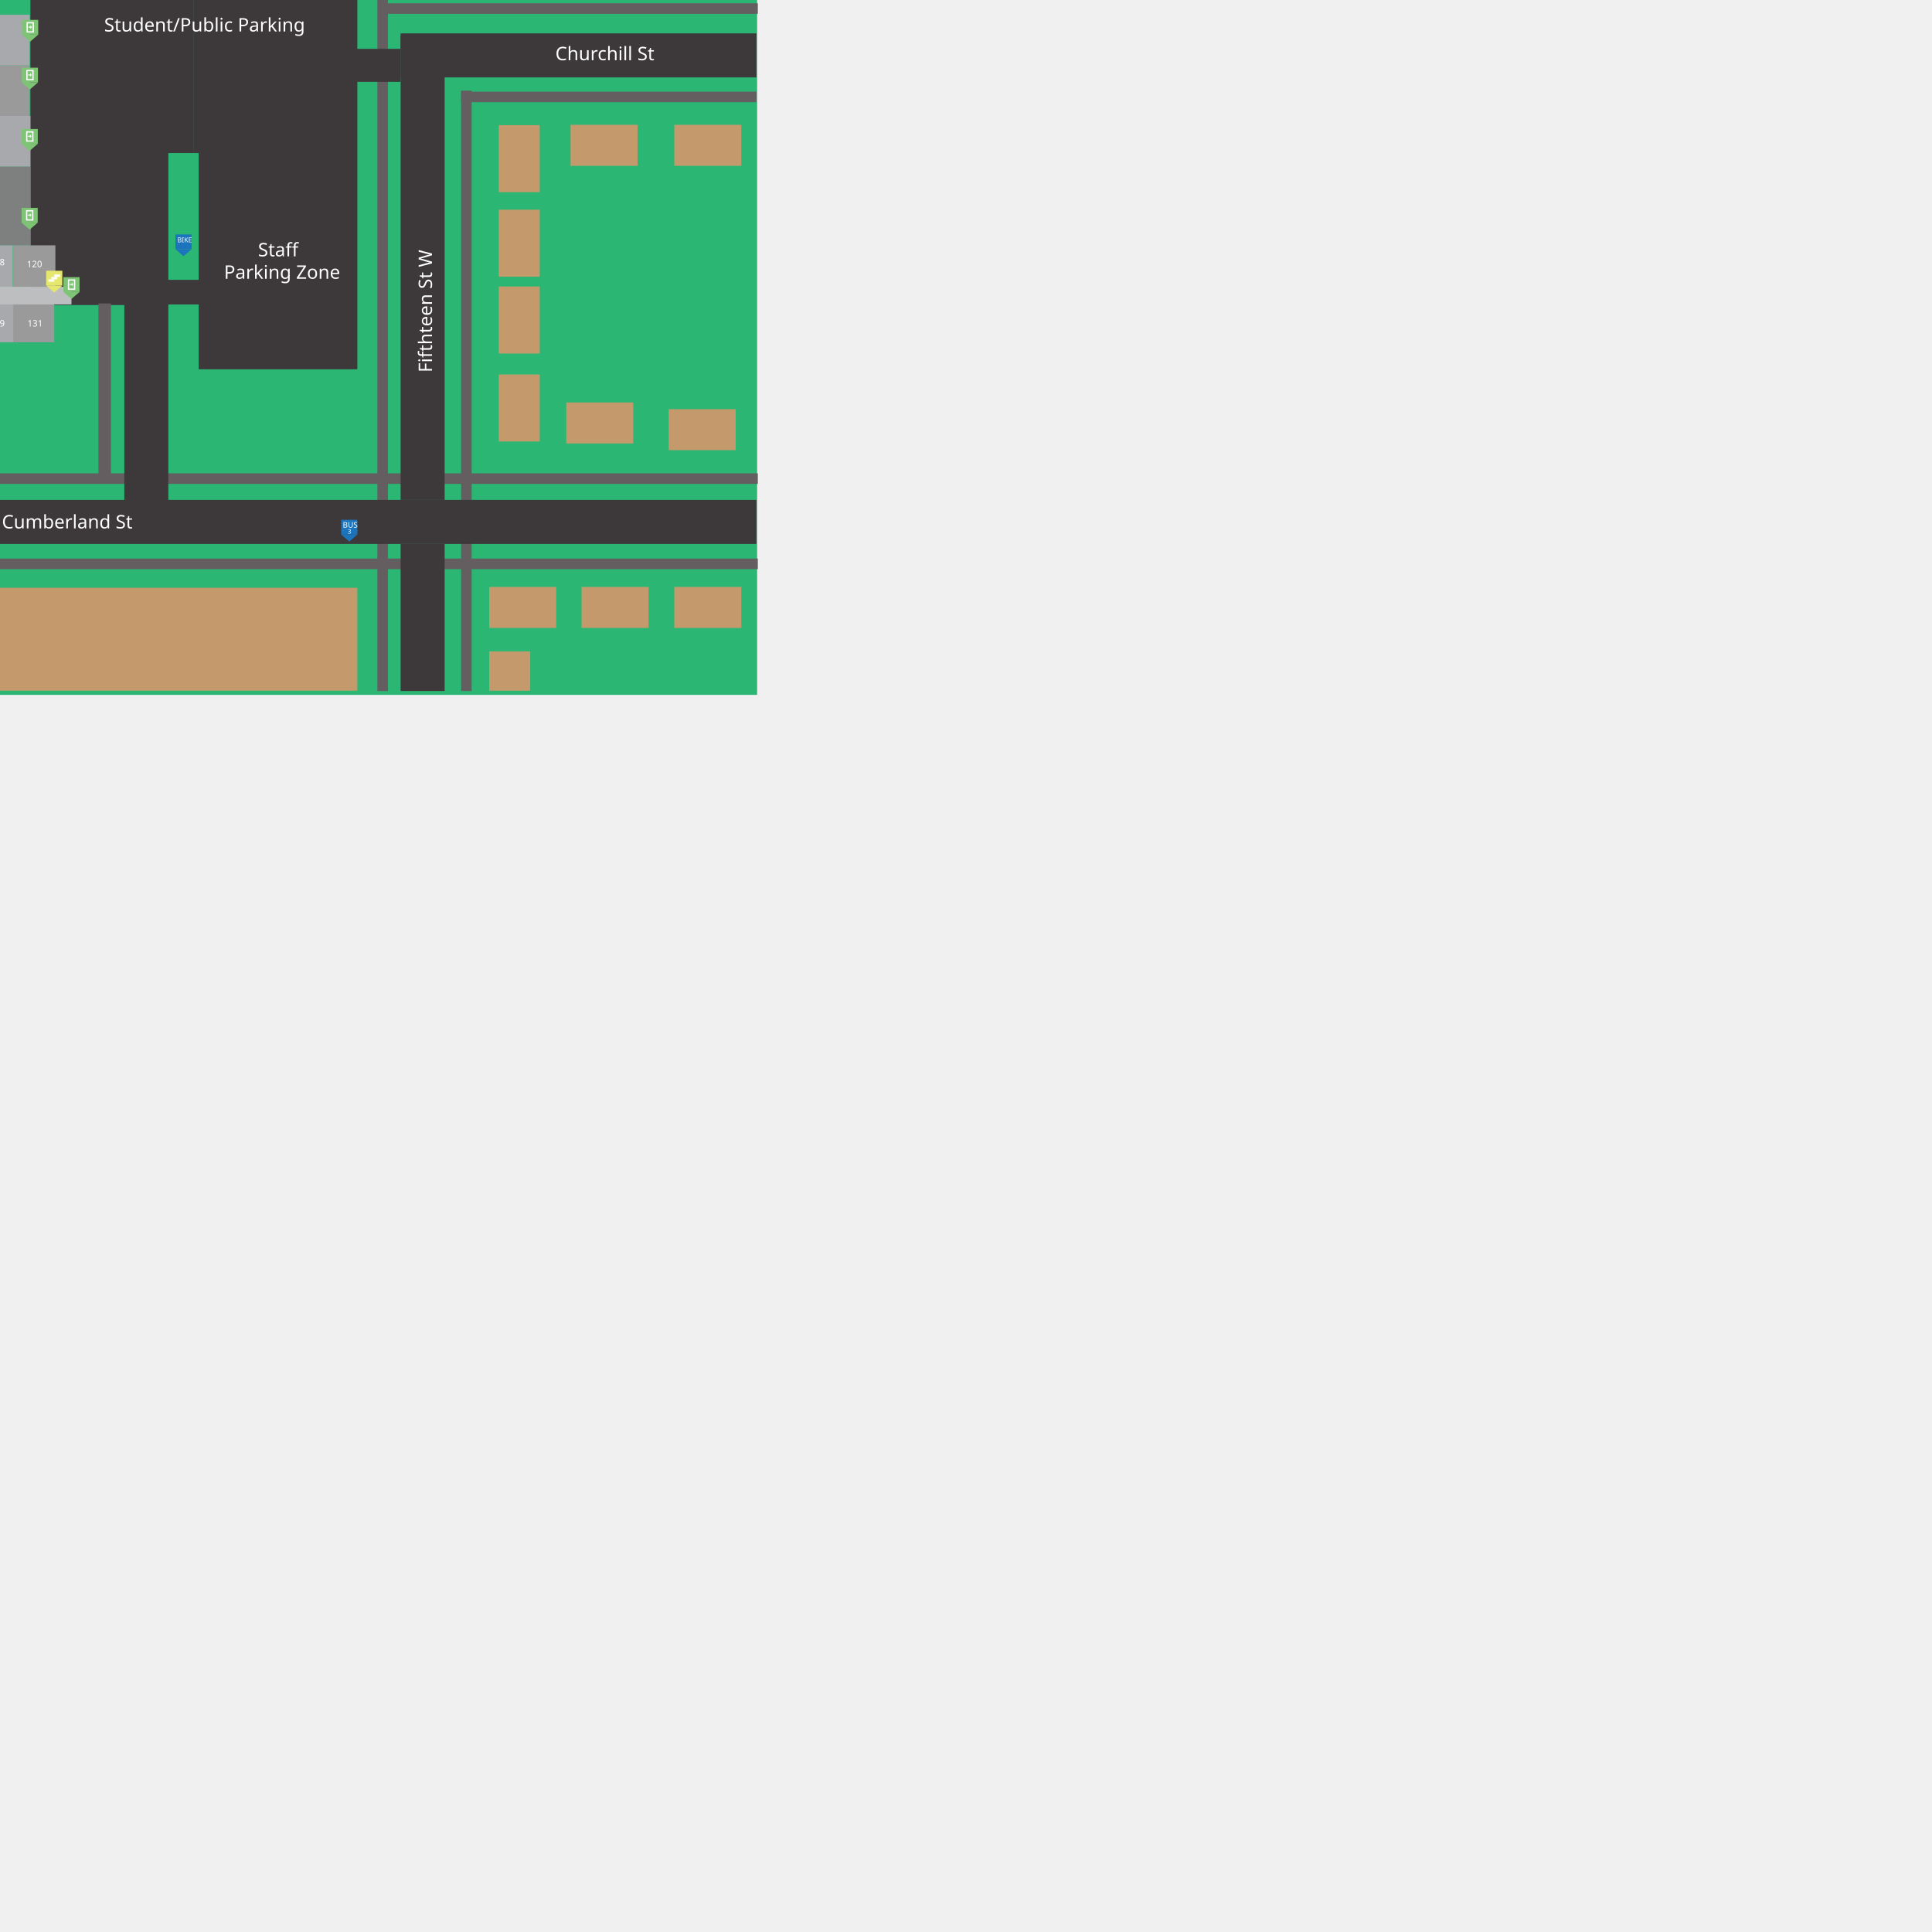
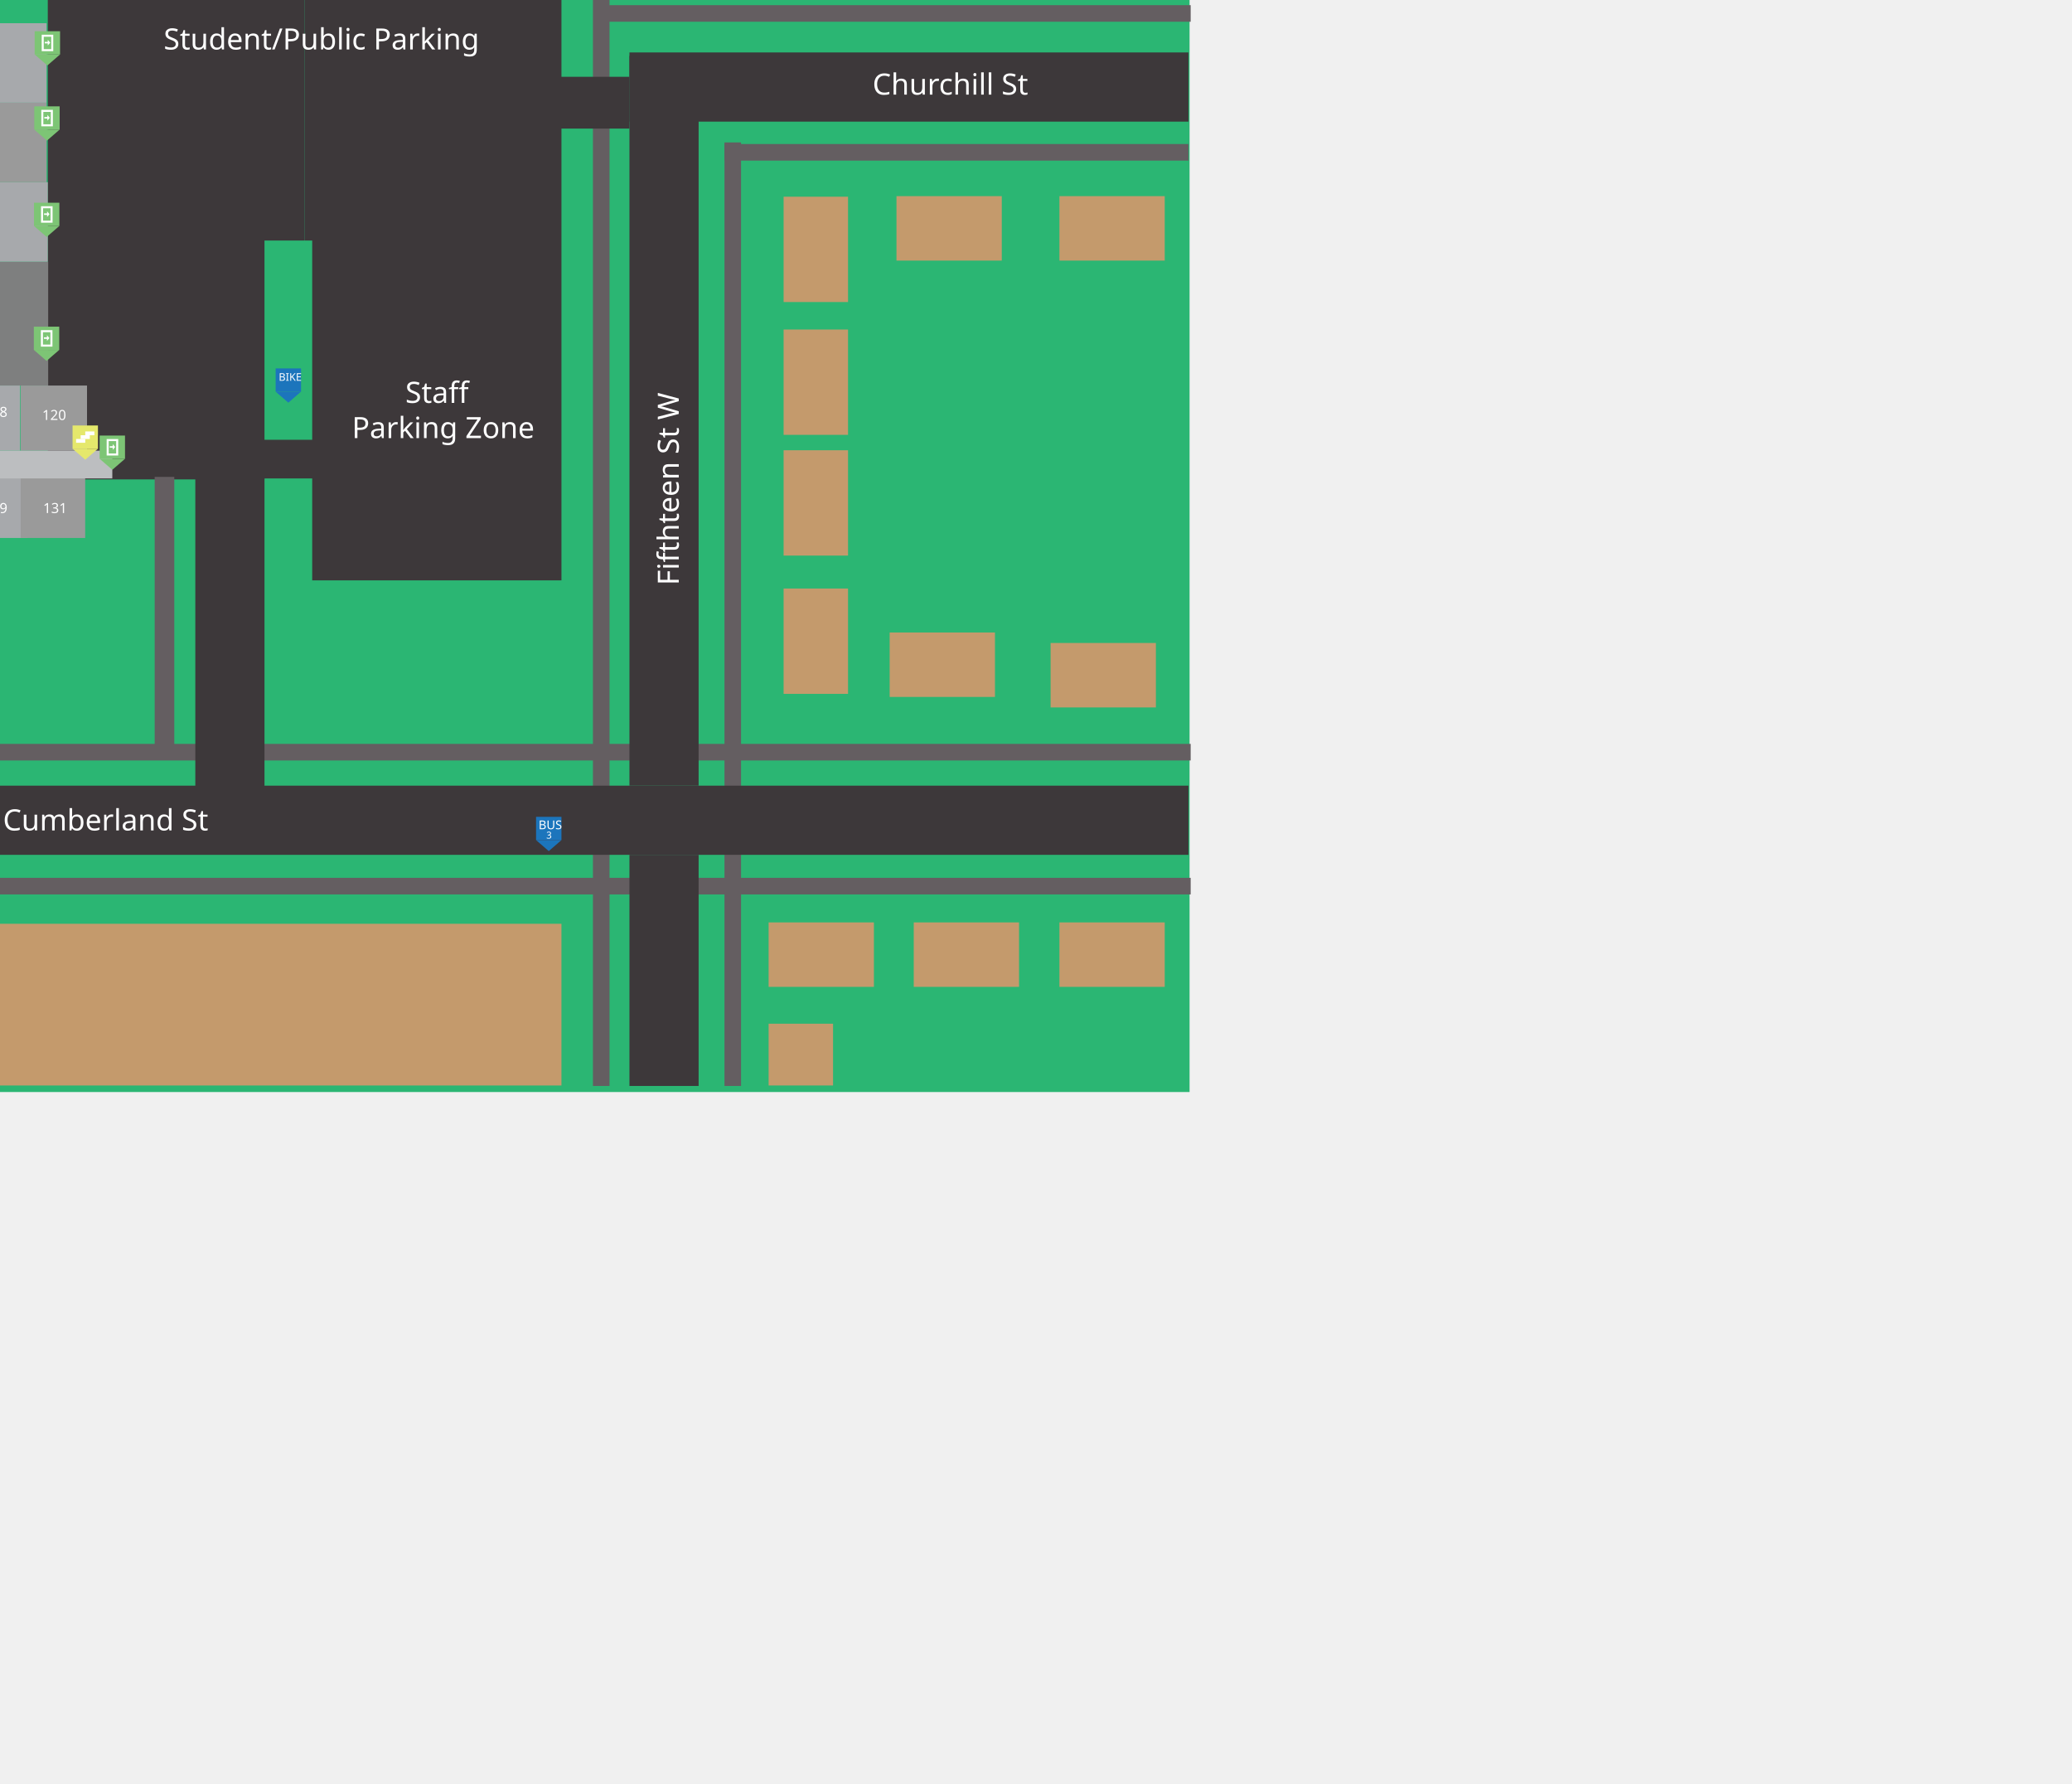
- <svg xmlns="http://www.w3.org/2000/svg" version="1.0" id="Layer_1" x="0px" y="0px" width="6000px" height="6000px" viewBox="0 0 6000 6000" enable-background="new 0 0 612 792" xml:space="preserve">
+ <svg xmlns="http://www.w3.org/2000/svg" version="1.0" id="Layer_1" x="0px" y="0px" xml:space="preserve">
  <rect x="-1739.838" y="-1353.998" fill="#2BB673" width="4091.112" height="3511.964" />
  <rect x="-1739.838" y="45.842" fill="#6D6E71" width="774.14" height="1015.501" />
  <rect x="-1449.428" y="945.362" fill="#9A9A9A" width="449.448" height="119.164" />
  <rect x="94.442" y="-134.263" fill="#3D383A" width="507.655" height="1081.632" />
  <rect x="-1008.969" y="945.457" fill="#BCBEC0" width="130.766" height="117.616" />
  <rect x="-1580.524" y="517.079" fill="#BCBEC0" width="672.974" height="428.378" />
  <rect x="-973.333" y="947.076" fill="#A7A9AC" width="59.495" height="31.994" />
  <polygon fill="#E5E86C" points="-990.923,1027.518 -1003.465,1016.656 -1016.007,1005.794 -990.923,1005.794 -965.838,1005.794   -978.381,1016.656 " />
  <rect x="-1016.007" y="959.868" fill="#E5E86C" width="50.169" height="45.926" />
  <rect x="-1009.036" y="986.553" fill="#FFFFFF" width="18.113" height="7.441" />
  <rect x="-999.979" y="979.109" fill="#FFFFFF" width="18.114" height="7.443" />
  <rect x="-990.922" y="971.668" fill="#FFFFFF" width="18.113" height="7.441" />
  <polygon fill="#E5E86C" points="-943.586,958.23 -956.128,947.369 -968.67,936.507 -943.586,936.507 -918.501,936.507   -931.044,947.369 " />
  <rect x="-968.67" y="890.581" fill="#E5E86C" width="50.169" height="45.926" />
  <rect x="-955.821" y="909.213" fill="none" stroke="#FFFFFF" stroke-width="3" stroke-miterlimit="10" width="24.473" height="17.844" />
  <line fill="none" stroke="#FFFFFF" stroke-width="3" stroke-miterlimit="10" x1="-950.217" y1="905.908" x2="-950.217" y2="897.517" />
  <polygon fill="#FFFFFF" points="-950.217,895.089 -947.414,897.516 -944.611,899.943 -950.217,899.943 -955.821,899.943   -953.019,897.516 " />
  <line fill="none" stroke="#FFFFFF" stroke-width="3" stroke-miterlimit="10" x1="-936.953" y1="894.534" x2="-936.953" y2="902.926" />
  <polygon fill="#FFFFFF" points="-936.953,905.354 -939.756,902.927 -942.559,900.499 -936.953,900.499 -931.349,900.499   -934.151,902.927 " />
  <rect x="-907.551" y="745.088" fill="#A7A9AC" width="103.072" height="145.493" />
  <rect x="-804.479" y="835.705" fill="#BCBEC0" width="29.498" height="54.876" />
  <rect x="-804.479" y="745.088" fill="#9A9A9A" width="101.834" height="90.617" />
  <rect x="-774.98" y="835.705" fill="#9A9A9A" width="72.336" height="54.876" />
  <rect x="-702.645" y="835.705" fill="#A7A9AC" width="72.336" height="54.876" />
  <rect x="-630.309" y="835.705" fill="#BCBEC0" width="29.498" height="54.876" />
  <rect x="-702.645" y="745.088" fill="#A7A9AC" width="101.834" height="90.617" />
  <rect x="-600.811" y="779.587" fill="#9A9A9A" width="101.834" height="110.994" />
  <rect x="-979.621" y="517.079" fill="#BCBEC0" width="814.898" height="36.876" />
  <rect x="-600.811" y="745.088" fill="#9A9A9A" width="44.819" height="59.998" />
  <rect x="-804.479" y="553.955" fill="#7E7F7F" width="305.502" height="191.133" />
  <rect x="-555.991" y="745.088" fill="#7E7F7F" width="57.015" height="34.499" />
  <rect x="-907.551" y="699.021" fill="#7E7F7F" width="103.072" height="46.496" />
  <rect x="-906.313" y="553.955" fill="#9A9A9A" width="101.834" height="145.065" />
  <rect x="-878.203" y="943.909" fill="#A7A9AC" width="101.834" height="119.164" />
  <polygon fill="#E5E86C" points="-896.256,1027.819 -908.798,1016.958 -921.34,1006.096 -896.256,1006.096 -871.171,1006.096   -883.714,1016.958 " />
  <rect x="-921.34" y="960.17" fill="#E5E86C" width="50.169" height="45.926" />
  <rect x="-914.369" y="986.854" fill="#FFFFFF" width="18.113" height="7.441" />
  <rect x="-905.313" y="979.411" fill="#FFFFFF" width="18.114" height="7.443" />
  <rect x="-896.255" y="971.97" fill="#FFFFFF" width="18.113" height="7.441" />
  <polygon fill="#E5E86C" points="-844.287,1016.957 -856.829,1006.096 -869.371,995.233 -844.287,995.233 -819.202,995.233   -831.745,1006.096 " />
  <rect x="-869.371" y="949.308" fill="#E5E86C" width="50.169" height="45.926" />
  <rect x="-862.4" y="975.992" fill="#FFFFFF" width="18.113" height="7.441" />
  <rect x="-853.344" y="968.549" fill="#FFFFFF" width="18.114" height="7.443" />
  <rect x="-844.286" y="961.107" fill="#FFFFFF" width="18.113" height="7.441" />
  <rect x="-776.369" y="944.683" fill="#9A9A9A" width="277.393" height="119.164" />
  <rect x="-659.786" y="943.909" fill="#A7A9AC" width="44.227" height="122.07" />
  <rect x="-450.996" y="945.362" fill="#A7A9AC" width="56.997" height="122.07" />
  <polygon fill="#E5E86C" points="-422.498,1030.723 -435.04,1019.861 -447.582,1008.999 -422.498,1008.999 -397.413,1008.999   -409.956,1019.861 " />
  <rect x="-447.582" y="963.073" fill="#E5E86C" width="50.169" height="45.926" />
  <rect x="-440.611" y="989.758" fill="#FFFFFF" width="18.113" height="7.441" />
  <rect x="-431.555" y="982.314" fill="#FFFFFF" width="18.114" height="7.443" />
  <rect x="-422.497" y="974.873" fill="#FFFFFF" width="18.113" height="7.441" />
  <path fill="#CD73AE" d="M-844.98,913.544" />
  <rect x="-452.301" y="790.396" fill="#A7A9AC" width="119.799" height="100.185" />
  <rect x="-332.502" y="790.396" fill="#9A9A9A" width="119.799" height="100.185" />
  <rect x="-452.301" y="690.212" fill="#9A9A9A" width="112.299" height="100.185" />
  <rect x="-340.002" y="690.212" fill="#A7A9AC" width="127.299" height="100.185" />
  <rect x="-452.301" y="553.955" fill="#A7A9AC" width="107.519" height="136.257" />
  <rect x="-332.502" y="553.955" fill="#9A9A9A" width="119.799" height="136.257" />
  <rect x="-349.501" y="553.955" fill="#7E7F7F" width="33.998" height="136.257" />
  <rect x="-164.723" y="761.879" fill="#9A9A9A" width="102.207" height="128.702" />
  <polygon fill="#27AAE1" points="-113.62,851.659 -126.162,840.798 -138.704,829.936 -113.62,829.936 -88.535,829.936   -101.078,840.798 " />
  <rect x="-138.704" y="784.01" fill="#27AAE1" width="50.169" height="45.926" />
  <circle fill="#FFFFFF" cx="-125.619" cy="795.703" r="3.318" />
  <rect x="-128.938" y="799.986" fill="#FFFFFF" width="6.637" height="14.299" />
  <rect x="-128.938" y="814.285" fill="#FFFFFF" width="2.627" height="9.734" />
  <rect x="-125.066" y="814.285" fill="#FFFFFF" width="2.766" height="9.734" />
  <rect x="-122.301" y="799.986" fill="#FFFFFF" width="2.766" height="9.734" />
  <rect x="-131.703" y="799.986" fill="#FFFFFF" width="2.766" height="9.734" />
  <rect x="-115.103" y="791.854" transform="matrix(0.9806 0.1959 -0.1959 0.9806 156.2878 37.9564)" fill="#FFFFFF" width="2.767" height="34.276" />
  <circle fill="#FFFFFF" cx="-100.344" cy="795.554" r="3.318" />
  <rect x="-103.662" y="814.136" fill="#FFFFFF" width="2.627" height="9.734" />
  <rect x="-99.791" y="814.136" fill="#FFFFFF" width="2.766" height="9.734" />
  <rect x="-98.409" y="798.988" transform="matrix(0.9001 -0.4356 0.4356 0.9001 -359.8463 38.0078)" fill="#FFFFFF" width="2.766" height="9.735" />
  <rect x="-105.045" y="798.988" transform="matrix(0.8936 0.4489 -0.4489 0.8936 349.8253 132.0827)" fill="#FFFFFF" width="2.765" height="9.735" />
  <polygon fill="#FFFFFF" points="-100.343,799.839 -96.999,806.986 -93.656,814.138 -100.343,814.138 -107.028,814.138   -103.685,806.986 " />
  <rect x="-164.723" y="517.079" fill="#7E7F7F" width="259.953" height="244.8" />
  <rect x="-62.516" y="761.879" fill="#A7A9AC" width="102.207" height="128.702" />
  <rect x="40.896" y="761.879" fill="#9A9A9A" width="131.104" height="128.702" />
  <rect x="-62.516" y="943.909" fill="#A7A9AC" width="116.516" height="119.164" />
  <rect x="40.896" y="943.909" fill="#9A9A9A" width="127.485" height="119.164" />
  <rect x="-172" y="943.909" fill="#9A9A9A" width="109.34" height="119.164" />
  <rect x="143.418" y="840.797" fill="#E5E86C" width="50.169" height="45.926" />
  <rect x="150.389" y="867.481" fill="#FFFFFF" width="18.113" height="7.441" />
  <rect x="159.445" y="860.038" fill="#FFFFFF" width="18.114" height="7.443" />
  <rect x="168.503" y="852.597" fill="#FFFFFF" width="18.113" height="7.441" />
  <rect x="-164.723" y="360" fill="#A7A9AC" width="259.165" height="157.079" />
  <rect x="-164.723" y="202.921" fill="#9A9A9A" width="256.723" height="157.079" />
  <rect x="-164.723" y="45.842" fill="#A7A9AC" width="256.723" height="157.079" />
  <rect x="-468.363" y="360" fill="#A7A9AC" width="256.723" height="157.079" />
  <rect x="-460.863" y="45.842" fill="#A7A9AC" width="256.723" height="198.158" />
  <rect x="-460.863" y="218" fill="#9A9A9A" width="256.723" height="142" />
  <rect x="-212.703" y="45.842" fill="#BCBEC0" width="47.98" height="844.739" />
  <rect x="-540" y="360" fill="#A7A9AC" width="52.802" height="157.079" />
  <rect x="-907.551" y="45.842" fill="#7E7F7F" width="420.353" height="314.158" />
  <rect x="-393.999" y="941.389" fill="#9A9A9A" width="117.332" height="126.044" />
  <rect x="-498.977" y="45.842" fill="#BCBEC0" width="47.98" height="844.739" />
  <rect x="-283" y="945.362" fill="#A7A9AC" width="117.34" height="119.164" />
  <rect x="-907.551" y="890.581" fill="#BCBEC0" width="1129.551" height="54.876" />
  <rect x="-981.865" y="45.842" fill="#BCBEC0" width="74.507" height="657.988" />
  <rect x="-907.551" y="360" fill="#9A9A9A" width="367.551" height="157.079" />
  <polygon fill="#E5E86C" points="-871.172,408.66 -883.714,397.799 -896.256,386.937 -871.172,386.937 -846.087,386.937   -858.63,397.799 " />
  <rect x="-896.256" y="341.011" fill="#E5E86C" width="50.169" height="45.926" />
  <rect x="-889.285" y="367.696" fill="#FFFFFF" width="18.113" height="7.441" />
  <rect x="-880.229" y="360.252" fill="#FFFFFF" width="18.114" height="7.443" />
  <rect x="-871.171" y="352.811" fill="#FFFFFF" width="18.113" height="7.441" />
  <rect x="-1508.454" y="553.955" fill="#A7A9AC" width="528.833" height="336.626" />
  <rect x="-1194" y="45.842" fill="#9A9A9A" width="212.135" height="126.158" />
  <polygon fill="#E5E86C" points="-1135.832,132.762 -1148.374,121.9 -1160.916,111.038 -1135.832,111.038 -1110.747,111.038   -1123.29,121.9 " />
  <rect x="-1160.916" y="65.112" fill="#E5E86C" width="50.169" height="45.926" />
  <rect x="-1153.945" y="91.797" fill="#FFFFFF" width="18.113" height="7.441" />
  <rect x="-1144.889" y="84.354" fill="#FFFFFF" width="18.114" height="7.443" />
  <rect x="-1135.831" y="76.912" fill="#FFFFFF" width="18.113" height="7.441" />
  <polygon fill="#27AAE1" points="-856.015,947.368 -868.557,936.507 -881.099,925.645 -856.015,925.645 -830.93,925.645   -843.473,936.507 " />
  <rect x="-881.099" y="879.719" fill="#27AAE1" width="50.169" height="45.926" />
  <path fill="#FFFFFF" d="M-844.98,909.612c0-6.066-11.033-21.9-11.033-21.9s-10.931,15.834-10.931,21.9  c0,6.065,4.916,10.981,10.982,10.981C-849.899,920.594-844.98,915.678-844.98,909.612z" />
  <path fill="#CD73AE" d="M-286.653,918.02" />
  <polygon fill="#27AAE1" points="-297.688,951.844 -310.229,940.982 -322.771,930.12 -297.688,930.12 -272.603,930.12   -285.146,940.982 " />
  <rect x="-322.771" y="884.194" fill="#27AAE1" width="50.169" height="45.926" />
  <path fill="#FFFFFF" d="M-286.653,914.088c0-6.066-11.033-21.9-11.033-21.9s-10.931,15.834-10.931,21.9  c0,6.065,4.916,10.981,10.982,10.981C-291.572,925.069-286.653,920.153-286.653,914.088z" />
  <path fill="#CD73AE" d="M-213.297,690.213" />
  <polygon fill="#27AAE1" points="-224.331,724.037 -236.873,713.176 -249.415,702.313 -224.331,702.313 -199.246,702.313   -211.789,713.176 " />
  <rect x="-249.415" y="656.387" fill="#27AAE1" width="50.169" height="45.926" />
  <path fill="#FFFFFF" d="M-213.297,686.281c0-6.066-11.033-21.9-11.033-21.9s-10.931,15.834-10.931,21.9  c0,6.064,4.916,10.98,10.982,10.98C-218.216,697.262-213.297,692.346-213.297,686.281z" />
  <path fill="#CD73AE" d="M-1386.051,592.664" />
  <polygon fill="#27AAE1" points="-1397.085,626.488 -1409.627,615.627 -1422.169,604.764 -1397.085,604.764 -1372,604.764   -1384.543,615.627 " />
  <rect x="-1422.169" y="558.838" fill="#27AAE1" width="50.169" height="45.926" />
  <path fill="#FFFFFF" d="M-1386.051,588.732c0-6.066-11.033-21.9-11.033-21.9s-10.931,15.834-10.931,21.9  c0,6.064,4.916,10.98,10.982,10.98C-1390.97,599.713-1386.051,594.797-1386.051,588.732z" />
  <path fill="#CD73AE" d="M-1076.192,592.664" />
  <polygon fill="#27AAE1" points="-1087.227,626.488 -1099.769,615.627 -1112.311,604.764 -1087.227,604.764 -1062.142,604.764   -1074.685,615.627 " />
  <rect x="-1112.311" y="558.838" fill="#27AAE1" width="50.169" height="45.926" />
  <path fill="#FFFFFF" d="M-1076.192,588.732c0-6.066-11.033-21.9-11.033-21.9s-10.931,15.834-10.931,21.9  c0,6.064,4.916,10.98,10.982,10.98C-1081.111,599.713-1076.192,594.797-1076.192,588.732z" />
  <path fill="#CD73AE" d="M-487.943,468.273" />
  <polygon fill="#27AAE1" points="-498.978,502.098 -511.52,491.236 -524.062,480.373 -498.978,480.373 -473.893,480.373   -486.436,491.236 " />
  <rect x="-524.062" y="434.447" fill="#27AAE1" width="50.169" height="45.926" />
  <path fill="#FFFFFF" d="M-487.943,464.342c0-6.066-11.033-21.9-11.033-21.9s-10.931,15.834-10.931,21.9  c0,6.064,4.916,10.98,10.982,10.98C-492.862,475.322-487.943,470.406-487.943,464.342z" />
  <polygon fill="#E5E86C" points="168.502,908.446 155.96,897.585 143.418,886.723 168.502,886.723 193.587,886.723 181.044,897.585   " />
  <rect x="-614.193" y="1063.613" fill="#A7A9AC" width="115.217" height="71.457" />
  <rect x="-450.01" y="1067.433" fill="#7E7F7F" width="115.217" height="199.631" />
  <rect x="-614.657" y="1135.07" fill="#9A9A9A" width="117.332" height="131.993" />
  <rect x="-498.977" y="916.908" fill="#BCBEC0" width="47.98" height="350.155" />
  <polygon fill="#E06E6E" points="-498.978,1051.084 -511.52,1040.223 -524.062,1029.36 -498.978,1029.36 -473.893,1029.36   -486.436,1040.223 " />
  <rect x="-524.062" y="983.435" fill="#E06E6E" width="50.169" height="45.926" />
  <rect x="-501.979" y="994.745" fill="#FFFFFF" width="5.75" height="24.189" />
  <rect x="-511.072" y="1003.965" fill="#FFFFFF" width="24.189" height="5.75" />
  <rect x="-1580.524" y="944.684" fill="#BCBEC0" width="130.766" height="117.616" />
  <polygon fill="#E5E86C" points="-1562.498,1012.656 -1575.04,1001.795 -1587.582,990.933 -1562.498,990.933 -1537.413,990.933   -1549.956,1001.795 " />
  <rect x="-1587.582" y="945.007" fill="#E5E86C" width="50.169" height="45.926" />
  <rect x="-1580.611" y="971.691" fill="#FFFFFF" width="18.113" height="7.441" />
  <rect x="-1571.555" y="964.248" fill="#FFFFFF" width="18.114" height="7.443" />
  <rect x="-1562.497" y="956.807" fill="#FFFFFF" width="18.113" height="7.441" />
  <polygon fill="#E5E86C" points="-1467.542,1012.895 -1480.084,1002.033 -1492.626,991.171 -1467.542,991.171 -1442.457,991.171   -1455,1002.033 " />
  <rect x="-1492.626" y="945.245" fill="#E5E86C" width="50.169" height="45.926" />
  <rect x="-1485.655" y="971.93" fill="#FFFFFF" width="18.113" height="7.441" />
  <rect x="-1476.599" y="964.486" fill="#FFFFFF" width="18.114" height="7.443" />
  <rect x="-1467.541" y="957.045" fill="#FFFFFF" width="18.113" height="7.441" />
  <polygon fill="#7DC575" points="-473.894,1260.736 -486.436,1249.875 -498.978,1239.013 -473.894,1239.013 -448.809,1239.013   -461.352,1249.875 " />
  <rect x="-498.978" y="1193.087" fill="#7DC575" width="50.169" height="45.926" />
  <rect x="-483.063" y="1202.005" fill="none" stroke="#FFFFFF" stroke-width="4" stroke-miterlimit="10" width="18.835" height="28.5" />
  <line fill="none" stroke="#FFFFFF" stroke-width="3" stroke-miterlimit="10" x1="-479.055" y1="1215.642" x2="-470.663" y2="1215.642" />
  <polygon fill="#FFFFFF" points="-468.235,1215.642 -470.662,1218.444 -473.09,1221.247 -473.09,1215.642 -473.09,1210.037   -470.662,1212.84 " />
  <polygon fill="#7DC575" points="222,928.358 209.458,917.497 196.916,906.635 222,906.635 247.085,906.635 234.542,917.497 " />
  <rect x="196.916" y="860.709" fill="#7DC575" width="50.169" height="45.926" />
  <rect x="212.831" y="869.627" fill="none" stroke="#FFFFFF" stroke-width="4" stroke-miterlimit="10" width="18.835" height="28.5" />
  <line fill="none" stroke="#FFFFFF" stroke-width="3" stroke-miterlimit="10" x1="216.839" y1="883.264" x2="225.23" y2="883.264" />
  <polygon fill="#FFFFFF" points="227.658,883.264 225.231,886.066 222.804,888.869 222.804,883.264 222.804,877.659 225.231,880.462   " />
  <rect x="-968.525" y="1006.397" fill="#7DC575" width="50.169" height="45.926" />
  <rect x="-952.61" y="1015.315" fill="none" stroke="#FFFFFF" stroke-width="4" stroke-miterlimit="10" width="18.835" height="28.5" />
  <line fill="none" stroke="#FFFFFF" stroke-width="3" stroke-miterlimit="10" x1="-948.603" y1="1028.952" x2="-940.211" y2="1028.952" />
  <polygon fill="#FFFFFF" points="-937.783,1028.952 -940.21,1031.755 -942.638,1034.558 -942.638,1028.952 -942.638,1023.348   -940.21,1026.15 " />
  <polygon fill="#7DC575" points="-1515.142,1061.343 -1527.684,1050.481 -1540.226,1039.619 -1515.142,1039.619 -1490.057,1039.619   -1502.6,1050.481 " />
  <rect x="-1540.226" y="993.693" fill="#7DC575" width="50.169" height="45.926" />
  <rect x="-1524.311" y="1002.611" fill="none" stroke="#FFFFFF" stroke-width="4" stroke-miterlimit="10" width="18.835" height="28.5" />
  <line fill="none" stroke="#FFFFFF" stroke-width="3" stroke-miterlimit="10" x1="-1520.303" y1="1016.248" x2="-1511.911" y2="1016.248" />
  <polygon fill="#FFFFFF" points="-1509.483,1016.248 -1511.91,1019.051 -1514.338,1021.854 -1514.338,1016.248 -1514.338,1010.644   -1511.91,1013.446 " />
  <polygon fill="#7DC575" points="-944.612,53.212 -957.154,42.351 -969.696,31.488 -944.612,31.488 -919.527,31.488 -932.07,42.351   " />
  <rect x="-969.696" y="-14.438" fill="#7DC575" width="50.169" height="45.926" />
  <rect x="-953.781" y="-5.52" fill="none" stroke="#FFFFFF" stroke-width="4" stroke-miterlimit="10" width="18.835" height="28.5" />
  <line fill="none" stroke="#FFFFFF" stroke-width="3" stroke-miterlimit="10" x1="-949.773" y1="8.117" x2="-941.382" y2="8.117" />
  <polygon fill="#FFFFFF" points="-938.954,8.117 -941.381,10.92 -943.809,13.723 -943.809,8.117 -943.809,2.513 -941.381,5.315 " />
  <polygon fill="#7DC575" points="-862.114,56.805 -874.656,45.944 -887.198,35.082 -862.114,35.082 -837.029,35.082 -849.572,45.944   " />
  <rect x="-887.198" y="-10.844" fill="#7DC575" width="50.169" height="45.926" />
  <rect x="-871.283" y="-1.926" fill="none" stroke="#FFFFFF" stroke-width="4" stroke-miterlimit="10" width="18.835" height="28.5" />
  <line fill="none" stroke="#FFFFFF" stroke-width="3" stroke-miterlimit="10" x1="-867.275" y1="11.71" x2="-858.884" y2="11.71" />
  <polygon fill="#FFFFFF" points="-856.456,11.71 -858.883,14.513 -861.311,17.316 -861.311,11.71 -861.311,6.106 -858.883,8.909 " />
  <polygon fill="#7DC575" points="-540.001,56.805 -552.543,45.944 -565.085,35.082 -540.001,35.082 -514.916,35.082 -527.459,45.944   " />
  <rect x="-565.085" y="-10.844" fill="#7DC575" width="50.169" height="45.926" />
  <rect x="-549.17" y="-1.926" fill="none" stroke="#FFFFFF" stroke-width="4" stroke-miterlimit="10" width="18.835" height="28.5" />
  <line fill="none" stroke="#FFFFFF" stroke-width="3" stroke-miterlimit="10" x1="-545.162" y1="11.71" x2="-536.771" y2="11.71" />
  <polygon fill="#FFFFFF" points="-534.343,11.71 -536.77,14.513 -539.197,17.316 -539.197,11.71 -539.197,6.106 -536.77,8.909 " />
  <polygon fill="#7DC575" points="-468.364,56.805 -480.906,45.944 -493.448,35.082 -468.364,35.082 -443.279,35.082 -455.822,45.944   " />
  <rect x="-493.448" y="-10.844" fill="#7DC575" width="50.169" height="45.926" />
  <rect x="-477.533" y="-1.926" fill="none" stroke="#FFFFFF" stroke-width="4" stroke-miterlimit="10" width="18.835" height="28.5" />
  <line fill="none" stroke="#FFFFFF" stroke-width="3" stroke-miterlimit="10" x1="-473.525" y1="11.71" x2="-465.134" y2="11.71" />
  <polygon fill="#FFFFFF" points="-462.706,11.71 -465.133,14.513 -467.561,17.316 -467.561,11.71 -467.561,6.106 -465.133,8.909 " />
  <polygon fill="#7DC575" points="-189.68,56.805 -202.222,45.944 -214.764,35.082 -189.68,35.082 -164.595,35.082 -177.138,45.944   " />
  <rect x="-214.764" y="-10.844" fill="#7DC575" width="50.169" height="45.926" />
  <rect x="-198.849" y="-1.926" fill="none" stroke="#FFFFFF" stroke-width="4" stroke-miterlimit="10" width="18.835" height="28.5" />
  <line fill="none" stroke="#FFFFFF" stroke-width="3" stroke-miterlimit="10" x1="-194.841" y1="11.71" x2="-186.449" y2="11.71" />
  <polygon fill="#FFFFFF" points="-184.021,11.71 -186.448,14.513 -188.876,17.316 -188.876,11.71 -188.876,6.106 -186.448,8.909 " />
  <rect x="-452.301" y="-134.263" fill="#9A9A9A" width="127.799" height="78.195" />
  <rect x="-324.502" y="-134.263" fill="#A7A9AC" width="127.799" height="78.195" />
  <rect x="-199.246" y="-134.263" fill="#9A9A9A" width="127.799" height="78.195" />
  <rect x="-71.447" y="-134.263" fill="#A7A9AC" width="127.799" height="78.195" />
  <rect x="54" y="-134.263" fill="#9A9A9A" width="127.799" height="78.195" />
  <rect x="-1016.713" y="-134.263" fill="#9A9A9A" width="127.799" height="78.195" />
  <rect x="-888.914" y="-134.263" fill="#A7A9AC" width="127.799" height="78.195" />
  <rect x="-763.658" y="-134.263" fill="#9A9A9A" width="127.799" height="78.195" />
  <rect x="602.098" y="-56.068" fill="#3D383A" width="507.655" height="1202.932" />
  <rect x="522.787" y="475.322" fill="#2BB673" width="94.313" height="785.414" />
  <text transform="matrix(1 0 0 1 323.4404 97.7695)" fill="#FFFFFF" font-family="'MyriadPro-Regular'" font-size="58">Student/Public Parking</text>
  <text transform="matrix(1 0 0 1 801.1455 796.1104)">
    <tspan x="0" y="0" fill="#FFFFFF" font-family="'MyriadPro-Regular'" font-size="58">Staff</tspan>
    <tspan x="-105.529" y="69.6" fill="#FFFFFF" font-family="'MyriadPro-Regular'" font-size="58">Parking Zone</tspan>
  </text>
  <rect x="501.588" y="869.049" fill="#3D383A" width="136.711" height="76.408" />
  <rect x="1244.163" y="103.644" fill="#3D383A" width="1104.927" height="136.711" />
  <rect x="1172" y="-1366" fill="#645E61" width="32.763" height="3511.964" />
  <rect x="-1742.021" y="1470.001" fill="#645E61" width="4095.479" height="32.763" />
  <rect x="-1742.021" y="1734.712" fill="#645E61" width="4095.479" height="32.763" />
  <rect x="1432" y="281.46" fill="#645E61" width="32.763" height="1864.503" />
  <rect x="1432" y="284.618" fill="#645E61" width="917.09" height="32.763" />
  <rect x="1188.381" y="10.193" fill="#645E61" width="1165.076" height="32.763" />
  <rect x="-496.776" y="1263.757" fill="#645E61" width="38.8" height="222.626" />
  <rect x="-1008.373" y="1061.343" fill="#645E61" width="130.361" height="408.658" />
  <rect x="-822.085" y="996.897" fill="#7DC575" width="50.169" height="45.926" />
  <rect x="-806.17" y="1005.815" fill="none" stroke="#FFFFFF" stroke-width="4" stroke-miterlimit="10" width="18.835" height="28.5" />
  <line fill="none" stroke="#FFFFFF" stroke-width="3" stroke-miterlimit="10" x1="-802.162" y1="1019.452" x2="-793.771" y2="1019.452" />
  <polygon fill="#FFFFFF" points="-791.343,1019.452 -793.77,1022.255 -796.197,1025.058 -796.197,1019.452 -796.197,1013.848   -793.77,1016.65 " />
  <rect x="-705.348" y="1686.071" fill="#3D383A" width="91.124" height="354.883" />
  <rect x="-623.963" y="1821.932" fill="#3D383A" width="340.963" height="219.022" />
  <polygon fill="#00AEEF" points="-473.091,1931.162 -485.633,1920.301 -498.175,1909.438 -473.091,1909.438 -448.006,1909.438   -460.549,1920.301 " />
  <rect x="-498.175" y="1863.513" fill="#00AEEF" width="50.169" height="45.926" />
  <text transform="matrix(1 0 0 1 -481.3359 1897.195)" fill="#FFFFFF" font-family="'MyriadPro-Regular'" font-size="31">P</text>
  <polygon fill="#7DC575" points="-943.441,1074.047 -955.983,1063.186 -968.525,1052.323 -943.441,1052.323 -918.356,1052.323   -930.899,1063.186 " />
  <rect x="-1581.288" y="1062.734" fill="#645E61" width="130.361" height="408.658" />
  <rect x="-1449.759" y="1221.247" fill="#645E61" width="440.723" height="250.146" />
  <rect x="305.718" y="942.372" fill="#645E61" width="38.8" height="544.011" />
  <rect x="-1742.021" y="1552.547" fill="#3D383A" width="4091.111" height="136.711" />
  <rect x="1244.163" y="110.41" fill="#3D383A" width="136.711" height="1442.138" />
  <rect x="1244.163" y="1689.258" fill="#3D383A" width="136.711" height="456.706" />
  <rect x="1010.49" y="151.749" fill="#3D383A" width="233.673" height="102.344" />
  <rect x="1548.854" y="388.718" fill="#C49A6C" width="127.352" height="208.14" />
  <rect x="1548.854" y="651.174" fill="#C49A6C" width="127.352" height="208.139" />
  <rect x="1548.854" y="889.757" fill="#C49A6C" width="127.352" height="208.14" />
  <rect x="1548.854" y="1162.994" fill="#C49A6C" width="127.352" height="208.139" />
  <rect x="1758.511" y="1249.875" fill="#C49A6C" width="208.139" height="127.353" />
  <rect x="2076.593" y="1270.618" fill="#C49A6C" width="208.139" height="127.353" />
  <rect x="1771.961" y="387.602" fill="#C49A6C" width="208.139" height="127.353" />
  <rect x="2094.044" y="387.602" fill="#C49A6C" width="208.139" height="127.353" />
  <rect x="1260.044" y="-197.939" fill="#C49A6C" width="208.139" height="127.353" />
  <rect x="1548.854" y="-197.939" fill="#C49A6C" width="208.139" height="127.353" />
  <rect x="1862.58" y="-197.939" fill="#C49A6C" width="208.139" height="127.353" />
  <rect x="2124.666" y="-197.94" fill="#C49A6C" width="208.139" height="127.353" />
  <rect x="2094.044" y="1822.799" fill="#C49A6C" width="208.139" height="127.353" />
  <rect x="1806.093" y="1822.799" fill="#C49A6C" width="208.139" height="127.353" />
  <rect x="1519.231" y="1822.799" fill="#C49A6C" width="208.139" height="127.353" />
  <rect x="1519.232" y="2022.952" fill="#C49A6C" width="127.353" height="122.071" />
  <polygon fill="#C49A6C" points="1109.754,1825.44 1109.744,2145.023 -199.023,2145.023 -199.013,1825.44 " />
  <g>
    <path fill="#C49A6C" d="M-1045.353-687.805c0-96.626,78.33-174.957,174.957-174.957v-148.647   c-178.722,0-323.604,144.883-323.604,323.604S-1049.117-364.2-870.396-364.2v-148.647   C-967.022-512.848-1045.353-591.179-1045.353-687.805z" />
  </g>
  <g>
    <path fill="#C49A6C" d="M645.012-687.805c0,96.626-78.33,174.957-174.957,174.957V-364.2   c178.722,0,323.604-144.883,323.604-323.604s-144.883-323.604-323.604-323.604v148.647   C566.682-862.762,645.012-784.431,645.012-687.805z" />
  </g>
  <rect x="-870.396" y="-1011.409" fill="#C49A6C" width="1340.45" height="148.647" />
  <rect x="-871.171" y="-512.848" fill="#C49A6C" width="1342.149" height="148.647" />
  <rect x="2165.059" y="-512.848" fill="#C49A6C" width="127.353" height="208.139" />
  <rect x="2165.059" y="-862.762" fill="#C49A6C" width="127.353" height="208.139" />
  <rect x="2170.346" y="-1219.548" fill="#C49A6C" width="116.779" height="208.139" />
  <rect x="-1587.582" y="1502.764" fill="#3D383A" width="716.411" height="145.236" />
  <polygon fill="#1C75BC" points="-1508.672,1520.207 -1521.214,1509.346 -1533.756,1498.483 -1508.672,1498.483 -1483.587,1498.483   -1496.13,1509.346 " />
  <rect x="-1533.756" y="1452.558" fill="#1C75BC" width="50.169" height="45.926" />
  <text transform="matrix(1 0 0 1 -1528.854 1477)" fill="#FFFFFF" font-family="'MyriadPro-Regular'" font-size="24">BUS</text>
  <text transform="matrix(1 0 0 1 -1513.544 1495.521)" fill="#FFFFFF" font-family="'MyriadPro-Regular'" font-size="19">2</text>
  <polygon fill="#1C75BC" points="1084.668,1681.824 1072.126,1670.963 1059.584,1660.101 1084.668,1660.101 1109.753,1660.101   1097.21,1670.963 " />
  <rect x="1059.584" y="1614.175" fill="#1C75BC" width="50.169" height="45.926" />
  <text transform="matrix(1 0 0 1 1064.485 1638.617)" fill="#FFFFFF" font-family="'MyriadPro-Regular'" font-size="24">BUS</text>
  <text transform="matrix(1 0 0 1 1079.796 1657.138)" fill="#FFFFFF" font-family="'MyriadPro-Regular'" font-size="19">3</text>
  <rect x="-1457.283" y="1062.3" fill="#645E61" width="466.36" height="51.57" />
  <polygon fill="#1C75BC" points="-1372.862,1168.896 -1385.404,1158.034 -1397.946,1147.172 -1372.862,1147.172 -1347.777,1147.172   -1360.32,1158.034 " />
  <rect x="-1397.946" y="1101.246" fill="#1C75BC" width="50.169" height="45.926" />
  <text transform="matrix(1 0 0 1 -1391.919 1125.688)" fill="#FFFFFF" font-family="'MyriadPro-Regular'" font-size="21">BIKE</text>
  <polygon fill="#1C75BC" points="-1085.862,1168.896 -1098.404,1158.034 -1110.946,1147.172 -1085.862,1147.172 -1060.777,1147.172   -1073.32,1158.034 " />
  <rect x="-1110.946" y="1101.246" fill="#1C75BC" width="50.169" height="45.926" />
  <text transform="matrix(1 0 0 1 -1104.919 1125.688)" fill="#FFFFFF" font-family="'MyriadPro-Regular'" font-size="21">BIKE</text>
  <polygon fill="#1C75BC" points="569.942,795.703 557.4,784.842 544.858,773.979 569.942,773.979 595.027,773.979 582.484,784.842   " />
  <rect x="544.858" y="728.054" fill="#1C75BC" width="50.169" height="45.926" />
  <text transform="matrix(1 0 0 1 550.8857 752.4961)" fill="#FFFFFF" font-family="'MyriadPro-Regular'" font-size="21">BIKE</text>
  <rect x="386.076" y="942.836" fill="#3D383A" width="136.711" height="648.076" />
  <rect x="-815.243" y="1063.186" fill="#645E61" width="38.8" height="423.197" />
  <polygon fill="#7DC575" points="-797.001,1064.547 -809.543,1053.686 -822.085,1042.823 -797.001,1042.823 -771.916,1042.823   -784.459,1053.686 " />
  <text transform="matrix(1 0 0 1 5.8037 1641)" fill="#FFFFFF" font-family="'MyriadPro-Regular'" font-size="58">Cumberland St</text>
  <text transform="matrix(0 -1 1 0 1341.639 1156.582)" fill="#FFFFFF" font-family="'MyriadPro-Regular'" font-size="58">Fifthteen St W</text>
  <text transform="matrix(1 0 0 1 1724.637 187)" fill="#FFFFFF" font-family="'MyriadPro-Regular'" font-size="58">Churchill St</text>
  <rect x="-1580.524" y="263.022" fill="#BCBEC0" width="614.687" height="36.876" />
  <rect x="-1582.666" y="263.022" fill="#9A9A9A" width="212.135" height="126.158" />
  <polygon fill="#B96AAB" points="-1476.599,334.824 -1489.141,323.963 -1501.683,313.101 -1476.599,313.101 -1451.514,313.101   -1464.057,323.963 " />
  <rect x="-1501.683" y="267.175" fill="#B96AAB" width="50.169" height="45.926" />
  <rect x="-1482.999" y="278.138" fill="#FFFFFF" width="14.39" height="24" />
  <rect x="-1469.621" y="278.46" transform="matrix(0.9308 -0.3655 0.3655 0.9308 -206.3014 -516.5045)" fill="#FFFFFF" width="4.723" height="16.276" />
  <rect x="-1487.289" y="278.46" transform="matrix(0.9167 0.3996 -0.3996 0.9167 -9.1945 617.2944)" fill="#FFFFFF" width="4.724" height="16.276" />
  <text transform="matrix(1 0 0 1 -57.6333 641.5215)" fill="#FFFFFF" font-family="'MyriadPro-Regular'" font-size="27.646">133</text>
  <text transform="matrix(1 0 0 1 -57.6333 442.4414)" fill="#FFFFFF" font-family="'MyriadPro-Regular'" font-size="27.646">135</text>
  <text transform="matrix(1 0 0 1 -57.6333 289)" fill="#FFFFFF" font-family="'MyriadPro-Regular'" font-size="27.646">137</text>
  <polygon fill="#7DC575" points="92,713.175 79.458,702.313 66.916,691.451 92,691.451 117.085,691.451 104.542,702.313 " />
  <rect x="66.916" y="645.525" fill="#7DC575" width="50.169" height="45.926" />
  <rect x="82.831" y="654.443" fill="none" stroke="#FFFFFF" stroke-width="4" stroke-miterlimit="10" width="18.835" height="28.5" />
  <line fill="none" stroke="#FFFFFF" stroke-width="3" stroke-miterlimit="10" x1="86.839" y1="668.08" x2="95.23" y2="668.08" />
  <polygon fill="#FFFFFF" points="97.658,668.08 95.231,670.883 92.804,673.686 92.804,668.08 92.804,662.476 95.231,665.278 " />
  <polygon fill="#7DC575" points="92.248,468.272 79.706,457.411 67.164,446.549 92.248,446.549 117.333,446.549 104.79,457.411 " />
  <rect x="67.164" y="400.623" fill="#7DC575" width="50.169" height="45.926" />
  <rect x="83.079" y="409.541" fill="none" stroke="#FFFFFF" stroke-width="4" stroke-miterlimit="10" width="18.835" height="28.5" />
  <line fill="none" stroke="#FFFFFF" stroke-width="3" stroke-miterlimit="10" x1="87.087" y1="423.178" x2="95.479" y2="423.178" />
  <polygon fill="#FFFFFF" points="97.906,423.178 95.479,425.98 93.052,428.783 93.052,423.178 93.052,417.573 95.479,420.376 " />
  <polygon fill="#7DC575" points="92.803,277.825 80.261,266.963 67.719,256.101 92.803,256.101 117.888,256.101 105.345,266.963 " />
  <rect x="67.719" y="210.175" fill="#7DC575" width="50.169" height="45.926" />
  <rect x="83.634" y="219.093" fill="none" stroke="#FFFFFF" stroke-width="4" stroke-miterlimit="10" width="18.835" height="28.5" />
  <line fill="none" stroke="#FFFFFF" stroke-width="3" stroke-miterlimit="10" x1="87.642" y1="232.73" x2="96.033" y2="232.73" />
  <polygon fill="#FFFFFF" points="98.461,232.73 96.034,235.533 93.606,238.335 93.606,232.73 93.606,227.125 96.034,229.928 " />
  <polygon fill="#7DC575" points="93.606,129.342 81.064,118.481 68.522,107.619 93.606,107.619 118.691,107.619 106.148,118.481 " />
  <rect x="68.522" y="61.693" fill="#7DC575" width="50.169" height="45.926" />
  <rect x="84.438" y="70.611" fill="none" stroke="#FFFFFF" stroke-width="4" stroke-miterlimit="10" width="18.835" height="28.5" />
  <line fill="none" stroke="#FFFFFF" stroke-width="3" stroke-miterlimit="10" x1="88.445" y1="84.248" x2="96.837" y2="84.248" />
  <polygon fill="#FFFFFF" points="99.265,84.248 96.838,87.05 94.41,89.853 94.41,84.248 94.41,78.643 96.838,81.446 " />
  <polygon fill="#7DC575" points="-396.152,56.805 -408.694,45.944 -421.236,35.082 -396.152,35.082 -371.067,35.082 -383.61,45.944   " />
  <rect x="-421.236" y="-10.844" fill="#7DC575" width="50.169" height="45.926" />
  <rect x="-405.321" y="-1.926" fill="none" stroke="#FFFFFF" stroke-width="4" stroke-miterlimit="10" width="18.835" height="28.5" />
  <line fill="none" stroke="#FFFFFF" stroke-width="3" stroke-miterlimit="10" x1="-401.313" y1="11.71" x2="-392.922" y2="11.71" />
  <polygon fill="#FFFFFF" points="-390.494,11.71 -392.921,14.513 -395.349,17.316 -395.349,11.71 -395.349,6.106 -392.921,8.909 " />
  <text transform="matrix(1 0 0 1 -57.6333 132.7617)" fill="#FFFFFF" font-family="'MyriadPro-Regular'" font-size="27.646">139</text>
  <text transform="matrix(1 0 0 1 -353.7739 438.041)" fill="#FFFFFF" font-family="'MyriadPro-Regular'" font-size="27.646">130</text>
  <text transform="matrix(1 0 0 1 -353.7739 299.8984)" fill="#FFFFFF" font-family="'MyriadPro-Regular'" font-size="27.646">132</text>
  <text transform="matrix(1 0 0 1 -353.7739 132.7617)" fill="#FFFFFF" font-family="'MyriadPro-Regular'" font-size="27.646">134</text>
  <text transform="matrix(1 0 0 1 -808.4873 202.9209)" fill="#FFFFFF" font-family="'MyriadPro-Regular'" font-size="47">Large Gym</text>
  <text transform="matrix(1 0 0 1 -289.3735 628.2549)" fill="#FFFFFF" font-family="'MyriadPro-Regular'" font-size="27.646">128</text>
  <text transform="matrix(1 0 0 1 -419.8135 626.4883)" fill="#FFFFFF" font-family="'MyriadPro-Regular'" font-size="27.646">145</text>
  <text transform="matrix(1 0 0 1 -297.939 751.0156)" fill="#FFFFFF" font-family="'MyriadPro-Regular'" font-size="27.646">124</text>
  <text transform="matrix(1 0 0 1 -293.8745 849.7148)" fill="#FFFFFF" font-family="'MyriadPro-Regular'" font-size="27.646">122</text>
  <text transform="matrix(1 0 0 1 -415.2715 849.7148)" fill="#FFFFFF" font-family="'MyriadPro-Regular'" font-size="27.646">141</text>
  <text transform="matrix(1 0 0 1 -419.8135 751.0166)" fill="#FFFFFF" font-family="'MyriadPro-Regular'" font-size="27.646">143</text>
  <text transform="matrix(1 0 0 1 -32.6841 823.8701)" fill="#FFFFFF" font-family="'MyriadPro-Regular'" font-size="27.646">118</text>
  <text transform="matrix(1 0 0 1 -41.7358 877.6592)" fill="#FFFFFF" font-family="'MyriadPro-Regular'" font-size="16">116</text>
  <text transform="matrix(1 0 0 1 83.3667 829.9355)" fill="#FFFFFF" font-family="'MyriadPro-Regular'" font-size="27.646">120</text>
  <text transform="matrix(1 0 0 1 85.1763 1013.848)" fill="#FFFFFF" font-family="'MyriadPro-Regular'" font-size="27.646">131</text>
  <text transform="matrix(1 0 0 1 -32.6841 1013.848)" fill="#FFFFFF" font-family="'MyriadPro-Regular'" font-size="27.646">129</text>
  <text transform="matrix(1 0 0 1 -134.8911 1015.315)" fill="#FFFFFF" font-family="'MyriadPro-Regular'" font-size="27.646">127</text>
  <text transform="matrix(1 0 0 1 -245.5503 1001.848)">
    <tspan x="0" y="0" fill="#FFFFFF" font-family="'MyriadPro-Regular'" font-size="27.646">125</tspan>
    <tspan x="-11.121" y="20.4" fill="#FFFFFF" font-family="'MyriadPro-Regular'" font-size="17">Resource</tspan>
  </text>
  <text transform="matrix(1 0 0 1 -356.0649 1015.315)" fill="#FFFFFF" font-family="'MyriadPro-Regular'" font-size="27.646">121</text>
  <text transform="matrix(1 0 0 1 -748.1055 662.4756)" fill="#FFFFFF" font-family="'MyriadPro-Regular'" font-size="47">Small Gym</text>
  <text transform="matrix(1 0 0 1 -577.8574 1013.848)" fill="#FFFFFF" font-family="'MyriadPro-Regular'" font-size="27.646">105</text>
  <text transform="matrix(1 0 0 1 -745.0479 1013.848)" fill="#FFFFFF" font-family="'MyriadPro-Regular'" font-size="27.646">103</text>
  <text transform="matrix(1 0 0 1 -588.4326 1108.338)" fill="#FFFFFF" font-family="'MyriadPro-Regular'" font-size="16">Guidance</text>
  <text transform="matrix(1 0 0 1 -583.0723 1201.066)">
    <tspan x="0" y="0" fill="#FFFFFF" font-family="'MyriadPro-Regular'" font-size="16">Teacher</tspan>
    <tspan x="0.991" y="19.199" fill="#FFFFFF" font-family="'MyriadPro-Regular'" font-size="16">Lounge</tspan>
  </text>
  <text transform="matrix(1 0 0 1 -410.5986 1158.033)">
    <tspan x="0" y="0" fill="#FFFFFF" font-family="'MyriadPro-Regular'" font-size="16">Main</tspan>
    <tspan x="-3.024" y="19.199" fill="#FFFFFF" font-family="'MyriadPro-Regular'" font-size="16">Office</tspan>
  </text>
  <text transform="matrix(1 0 0 1 -571.166 842.0352)" fill="#FFFFFF" font-family="'MyriadPro-Regular'" font-size="27.646">110</text>
  <text transform="matrix(1 0 0 1 -687.749 820.1504)" fill="#FFFFFF" font-family="'MyriadPro-Regular'" font-size="27.646">108</text>
  <text transform="matrix(1 0 0 1 -758.4941 820.8691)" fill="#FFFFFF" font-family="'MyriadPro-Regular'" font-size="27.646">102</text>
  <text transform="matrix(1 0 0 1 -672.0977 874.9229)" fill="#FFFFFF" font-family="'MyriadPro-Regular'" font-size="16">106</text>
  <text transform="matrix(1 0 0 1 -765.873 877.2021)" fill="#FFFFFF" font-family="'MyriadPro-Regular'" font-size="16">104</text>
  <text transform="matrix(1 0 0 1 -877.2871 820.1504)" fill="#FFFFFF" font-family="'MyriadPro-Regular'" font-size="27.646">100</text>
  <text transform="matrix(1 0 0 1 -761.7246 452.4102)" fill="#FFFFFF" font-family="'MyriadPro-Regular'" font-size="41">Library</text>
  <text transform="matrix(1 0 0 1 -1299.687 731.2676)" fill="#FFFFFF" font-family="'MyriadPro-Regular'" font-size="60">Cafe</text>
</svg>
